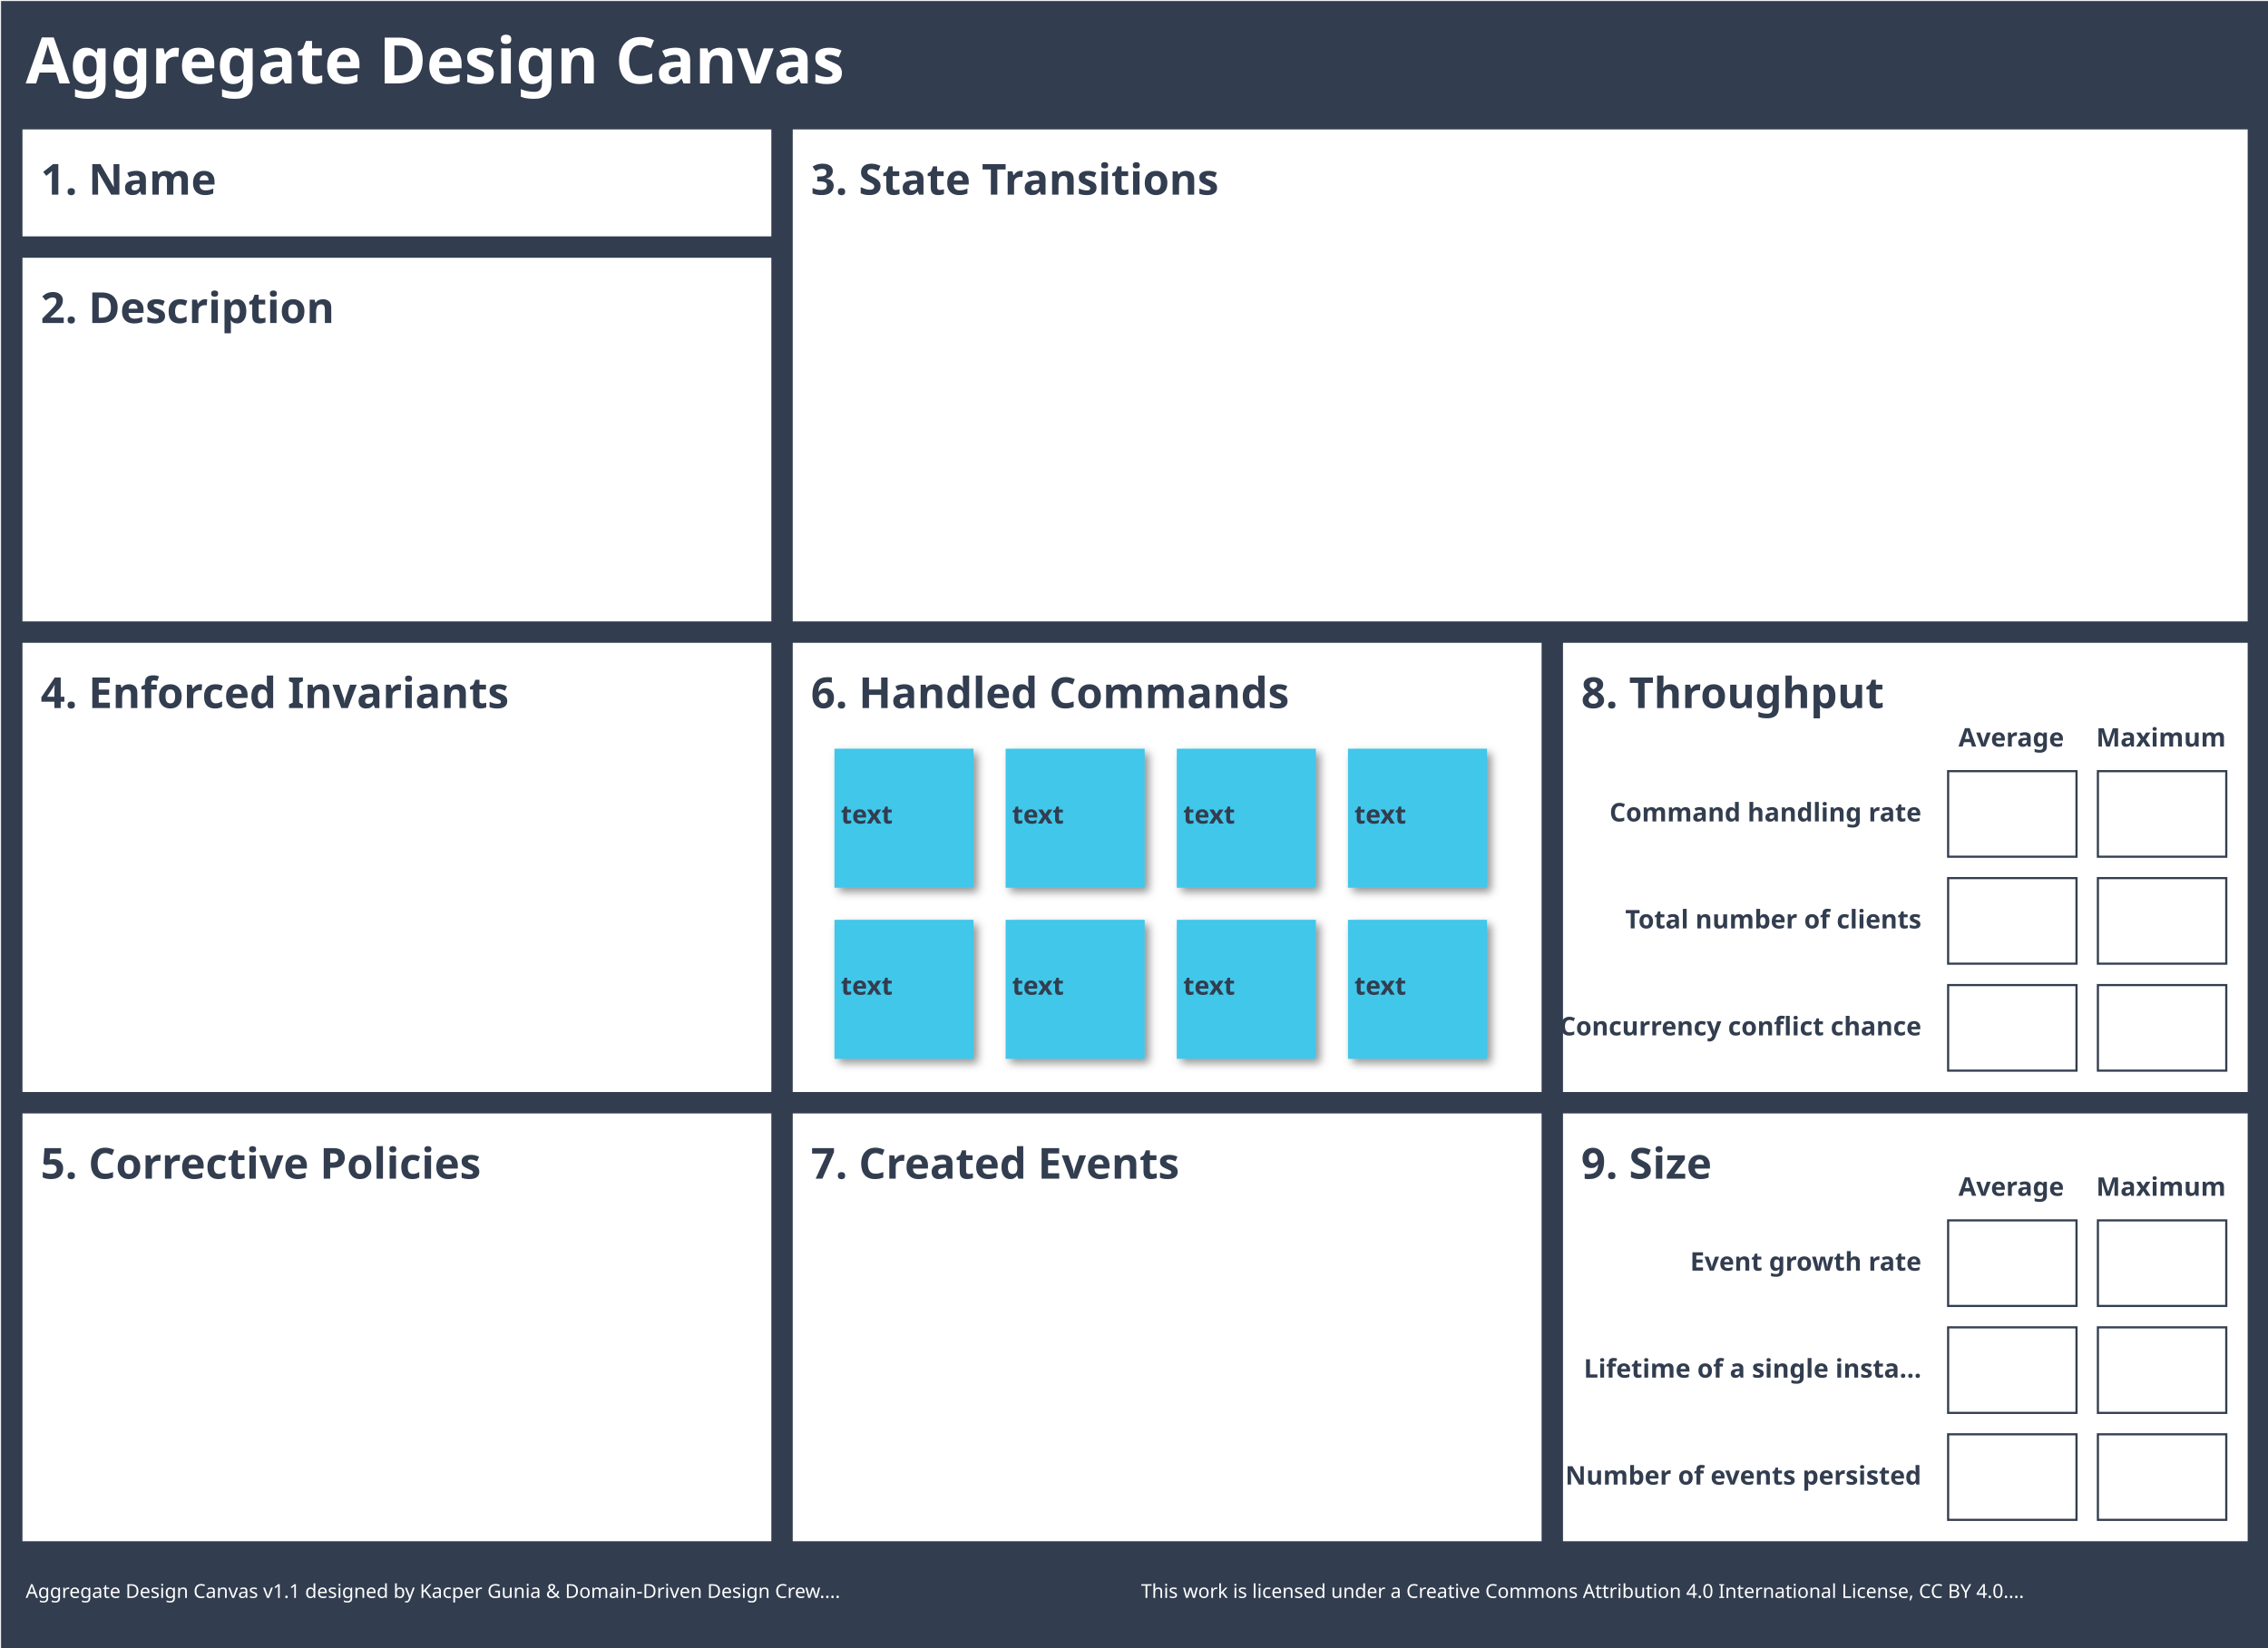
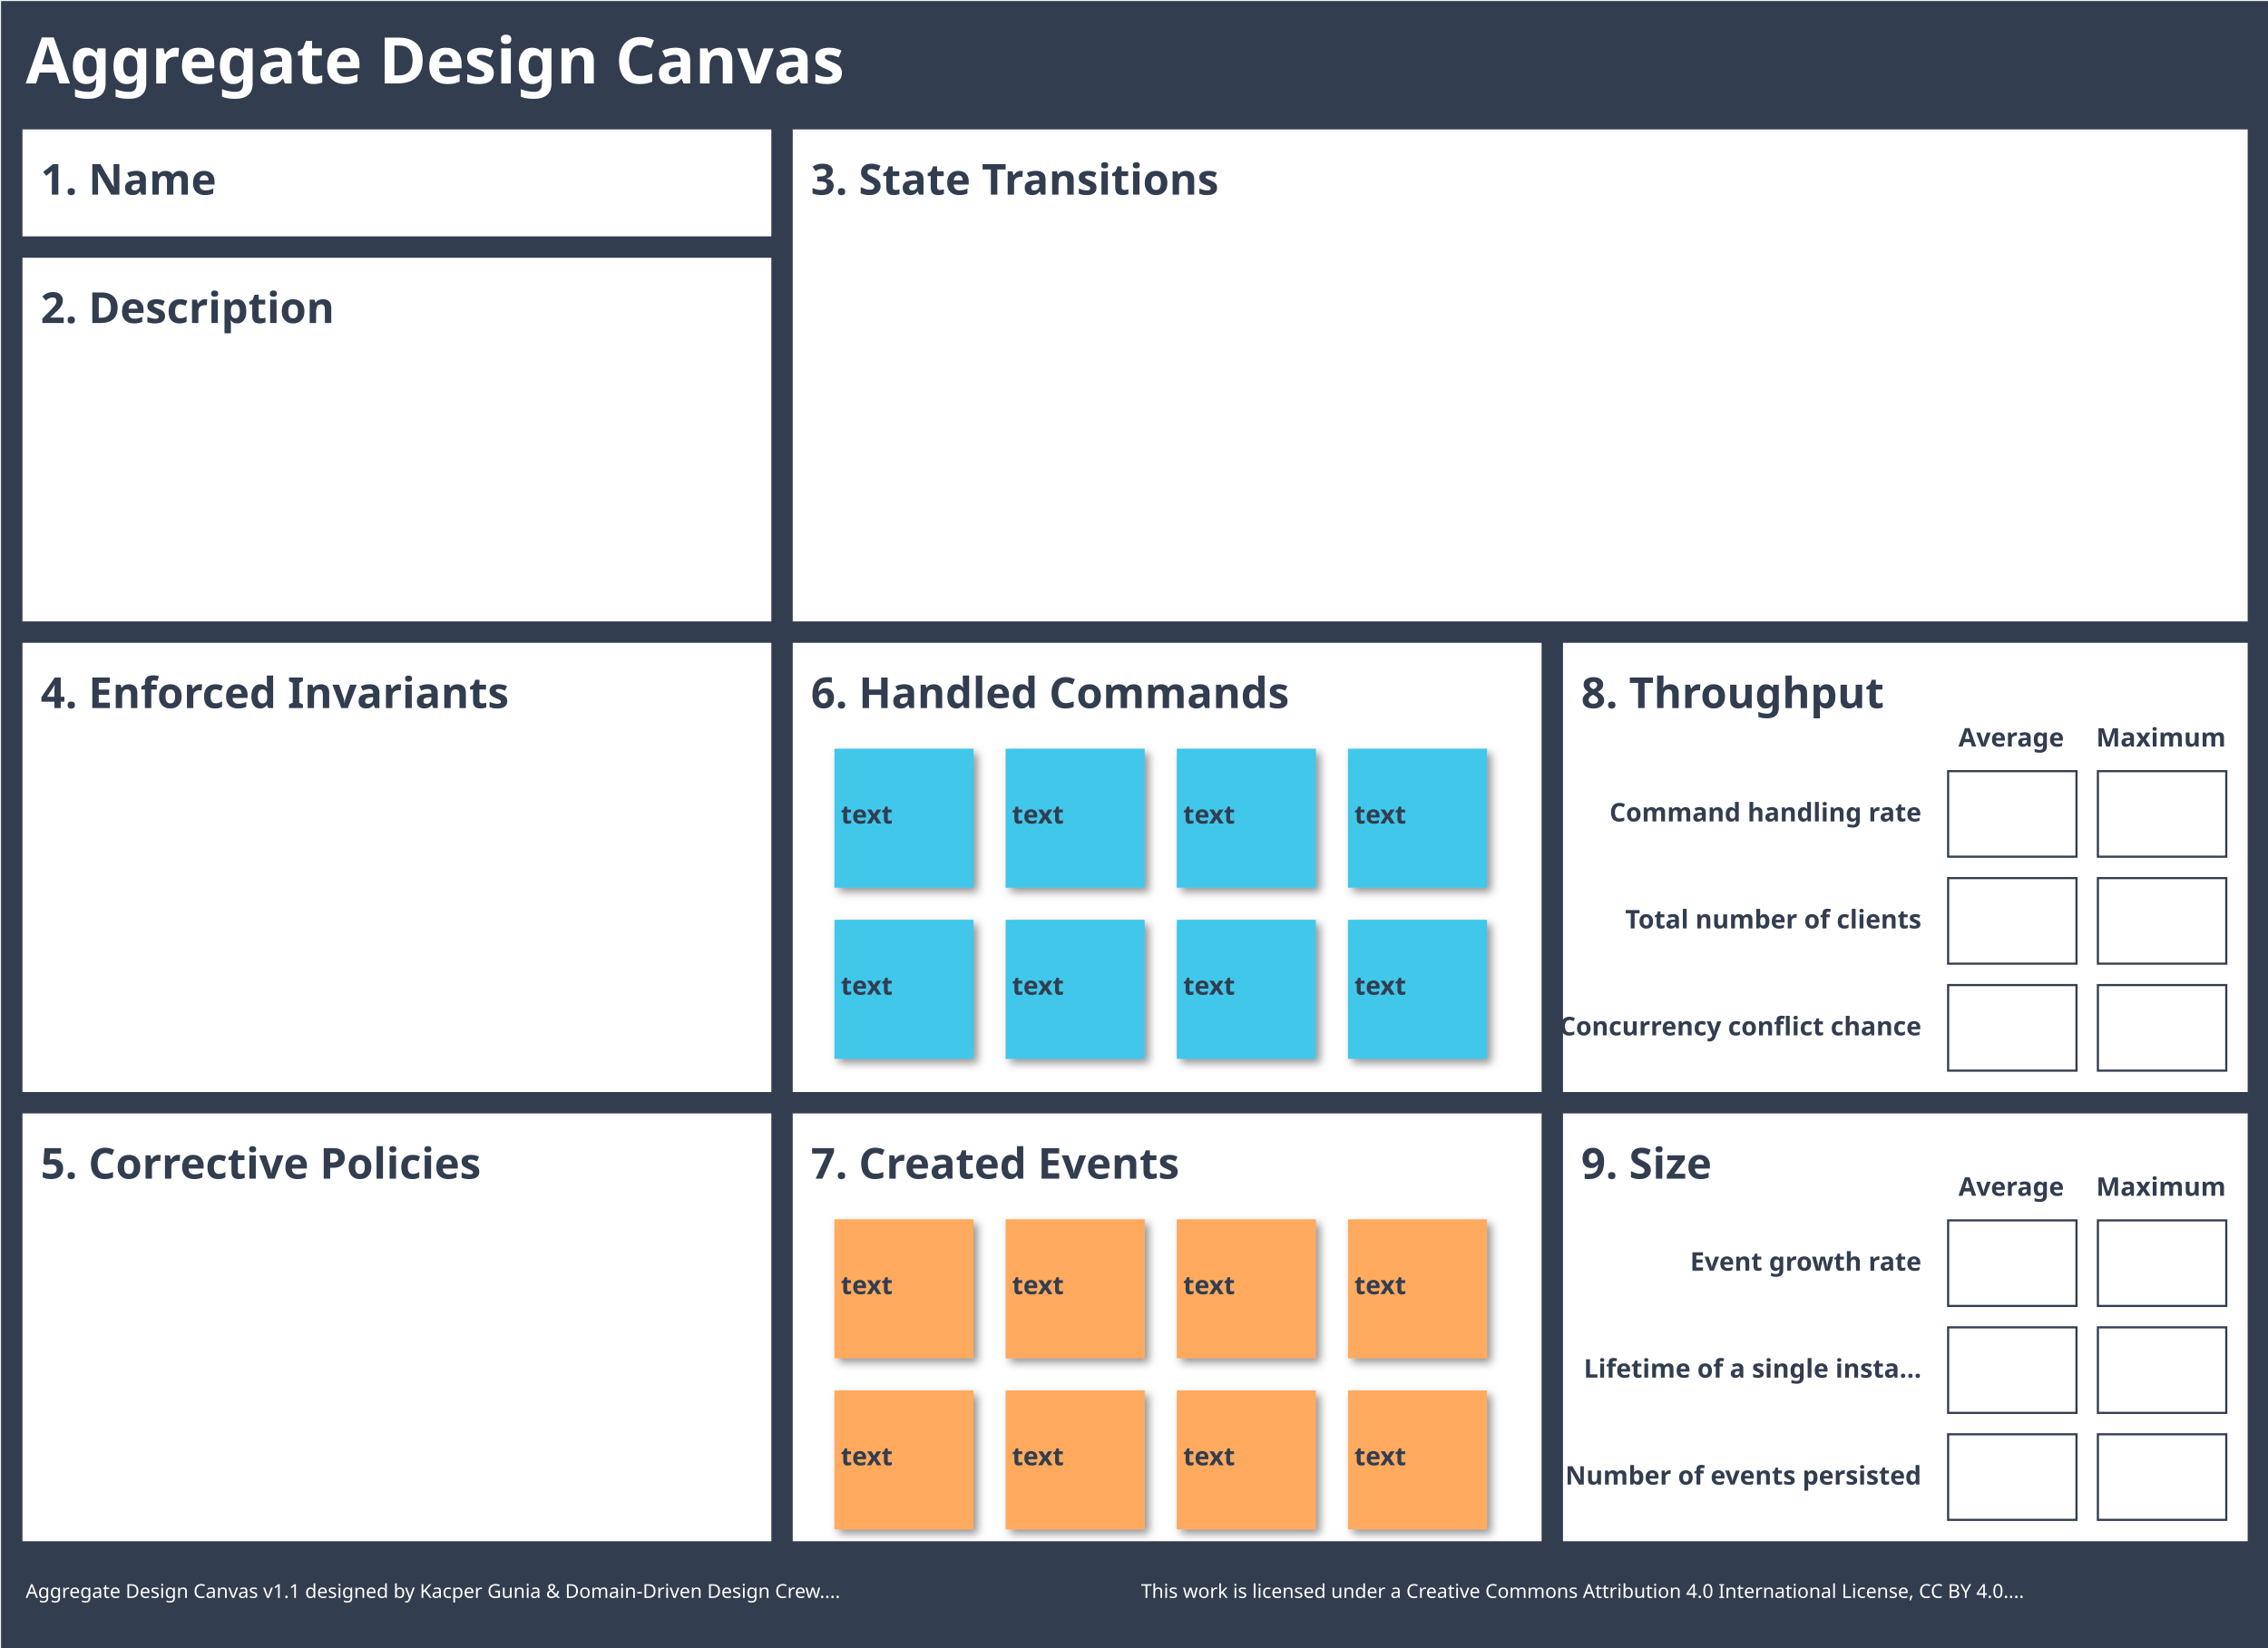
<svg xmlns="http://www.w3.org/2000/svg" version="1.1" width="1060px" height="770px" viewBox="-0.5 -0.5 1060 770">
  <defs>
    <filter id="dropShadow" x="-20%" y="-20%" width="140%" height="140%">
      <feDropShadow dx="2" dy="2" stdDeviation="2" flood-color="#888" flood-opacity="0.9" />
    </filter>
  </defs>
  <g>
    <rect x="0" y="0" width="1060" height="770" fill="#323d4f" stroke="none" pointer-events="all" />
    <rect x="370" y="60" width="680" height="230" fill="rgb(255, 255, 255)" stroke="none" pointer-events="all" />
    <g transform="translate(-0.5 -0.5)">
      <text x="379" y="91" fill="#323D4F" font-family="IBM Plex Sans" font-size="20px" font-weight="bold">3. State
                Transitions
            </text>
    </g>
    <rect x="10" y="60" width="350" height="50" fill="rgb(255, 255, 255)" stroke="none" pointer-events="all" />
    <g transform="translate(-0.5 -0.5)">
      <text id="nameText" x="19" y="91" fill="#323D4F" font-family="IBM Plex Sans" font-size="20px" font-weight="bold">1. Name
            </text>
    </g>
    <rect x="10" y="10" width="1040" height="40" fill="#323d4f" stroke="none" pointer-events="all" />
    <g transform="translate(-0.5 -0.5)">
      <text x="12" y="39" fill="#FFFFFF" font-family="IBM Plex Sans" font-size="30px" font-weight="bold">Aggregate
                Design Canvas
            </text>
    </g>
    <rect x="10" y="726" width="428.57" height="35.65" fill="none" stroke="none" pointer-events="all" />
    <g transform="translate(-0.5 -0.5)">
      <text x="12" y="747" fill="#FFFFFF" font-family="IBM Plex Sans" font-size="9px">Aggregate Design Canvas v1.1
                designed by Kacper Gunia &amp; Domain-Driven Design Crew....
            </text>
    </g>
    <rect x="480" y="726" width="468.43" height="35.65" fill="none" stroke="none" pointer-events="all" />
    <g transform="translate(-0.5 -0.5)">
      <text x="946" y="747" fill="#FFFFFF" font-family="IBM Plex Sans" font-size="9px" text-anchor="end">This work
                is licensed under a Creative Commons Attribution 4.0 International License, CC BY 4.0....
            </text>
    </g>
    <rect x="10" y="300" width="350" height="210" fill="rgb(255, 255, 255)" stroke="none" pointer-events="all" />
    <g transform="translate(-0.5 -0.5)">
      <text x="19" y="331" fill="#323D4F" font-family="IBM Plex Sans" font-size="20px" font-weight="bold">4.
                Enforced Invariants
            </text>
    </g>
    <rect x="10" y="520" width="350" height="200" fill="rgb(255, 255, 255)" stroke="none" pointer-events="all" />
    <g transform="translate(-0.5 -0.5)">
      <text x="19" y="551" fill="#323D4F" font-family="IBM Plex Sans" font-size="20px" font-weight="bold">5.
                Corrective Policies
            </text>
    </g>
    <rect id="handledCommandsRect" x="370" y="300" width="350" height="210" fill="rgb(255, 255, 255)" stroke="none" pointer-events="all" />
    <g id="handledCommandsGroup" transform="translate(-0.5 -0.5)">
      <text id="handledCommandsText" x="379" y="331" fill="#323D4F" font-family="IBM Plex Sans" font-size="20px" font-weight="bold">6.
                Handled Commands
            </text>
      <g id="cardsHc">
        <rect id="rectHc1" x="390" y="350" width="65" height="65" style="fill:#40C7EA;stroke:none;" filter="url(#dropShadow)" />
        <text id="txtHc1" x="393" y="385" font-family="IBM Plex Sans" font-size="12" font-weight="bold" style="fill:#323D4F;">text</text>
        <rect id="rectHc2" x="470" y="350" width="65" height="65" style="fill:#40C7EA;stroke:none;" filter="url(#dropShadow)" />
        <text id="txtHc2" x="473" y="385" font-family="IBM Plex Sans" font-size="12" font-weight="bold" style="fill:#323D4F;">text</text>
        <rect id="rectHc3" x="550" y="350" width="65" height="65" style="fill:#40C7EA;stroke:none;" filter="url(#dropShadow)" />
        <text id="txtHc3" x="553" y="385" font-family="IBM Plex Sans" font-size="12" font-weight="bold" style="fill:#323D4F;">text</text>
        <rect id="rectHc4" x="630" y="350" width="65" height="65" style="fill:#40C7EA;stroke:none;" filter="url(#dropShadow)" />
        <text id="txtHc4" x="633" y="385" font-family="IBM Plex Sans" font-size="12" font-weight="bold" style="fill:#323D4F;">text</text>
        <rect id="rectHc5" x="390" y="430" width="65" height="65" style="fill:#40C7EA;stroke:none;" filter="url(#dropShadow)" />
        <text id="txtHc5" x="393" y="465" font-family="IBM Plex Sans" font-size="12" font-weight="bold" style="fill:#323D4F;">text</text>
        <rect id="rectHc6" x="470" y="430" width="65" height="65" style="fill:#40C7EA;stroke:none;" filter="url(#dropShadow)" />
        <text id="txtHc6" x="473" y="465" font-family="IBM Plex Sans" font-size="12" font-weight="bold" style="fill:#323D4F;">text</text>
        <rect id="rectHc7" x="550" y="430" width="65" height="65" style="fill:#40C7EA;stroke:none;" filter="url(#dropShadow)" />
        <text id="txtHc7" x="553" y="465" font-family="IBM Plex Sans" font-size="12" font-weight="bold" style="fill:#323D4F;">text</text>
        <rect id="rectHc8" x="630" y="430" width="65" height="65" style="fill:#40C7EA;stroke:none;" filter="url(#dropShadow)" />
        <text id="txtHc8" x="633" y="465" font-family="IBM Plex Sans" font-size="12" font-weight="bold" style="fill:#323D4F;">text</text>
      </g>
    </g>
+     <rect id="createdEventsRect" x="370" y="520" width="350" height="200" fill="rgb(255, 255, 255)" stroke="none" pointer-events="all" />
+     <g id="createdEventsGroup" transform="translate(-0.5 -0.5)">
+       <text id="createdEventsText" x="379" y="551" fill="#323D4F" font-family="IBM Plex Sans" font-size="20px" font-weight="bold">7. Created
+                 Events
+             </text>
+       <g id="cardsCe">
+         <rect id="rectCe1" x="390" y="570" width="65" height="65" style="fill:#FFAA5E;stroke:none;" filter="url(#dropShadow)" />
+         <text id="txtCe1" x="393" y="605" font-family="IBM Plex Sans" font-size="12" font-weight="bold" style="fill:#323D4F;">text</text>
+         <rect id="rectCe2" x="470" y="570" width="65" height="65" style="fill:#FFAA5E;stroke:none;" filter="url(#dropShadow)" />
+         <text id="txtCe2" x="473" y="605" font-family="IBM Plex Sans" font-size="12" font-weight="bold" style="fill:#323D4F;">text</text>
+         <rect id="rectCe3" x="550" y="570" width="65" height="65" style="fill:#FFAA5E;stroke:none;" filter="url(#dropShadow)" />
+         <text id="txtCe3" x="553" y="605" font-family="IBM Plex Sans" font-size="12" font-weight="bold" style="fill:#323D4F;">text</text>
+         <rect id="rectCe4" x="630" y="570" width="65" height="65" style="fill:#FFAA5E;stroke:none;" filter="url(#dropShadow)" />
+         <text id="txtCe4" x="633" y="605" font-family="IBM Plex Sans" font-size="12" font-weight="bold" style="fill:#323D4F;">text</text>
+         <rect id="rectCe5" x="390" y="650" width="65" height="65" style="fill:#FFAA5E;stroke:none;" filter="url(#dropShadow)" />
+         <text id="txtCe5" x="393" y="685" font-family="IBM Plex Sans" font-size="12" font-weight="bold" style="fill:#323D4F;">text</text>
+         <rect id="rectCe6" x="470" y="650" width="65" height="65" style="fill:#FFAA5E;stroke:none;" filter="url(#dropShadow)" />
+         <text id="txtCe6" x="473" y="685" font-family="IBM Plex Sans" font-size="12" font-weight="bold" style="fill:#323D4F;">text</text>
+         <rect id="rectCe7" x="550" y="650" width="65" height="65" style="fill:#FFAA5E;stroke:none;" filter="url(#dropShadow)" />
+         <text id="txtCe7" x="553" y="685" font-family="IBM Plex Sans" font-size="12" font-weight="bold" style="fill:#323D4F;">text</text>
+         <rect id="rectCe8" x="630" y="650" width="65" height="65" style="fill:#FFAA5E;stroke:none;" filter="url(#dropShadow)" />
+         <text id="txtCe8" x="633" y="685" font-family="IBM Plex Sans" font-size="12" font-weight="bold" style="fill:#323D4F;">text</text>
+       </g>
+     </g>
    <rect x="730" y="300" width="320" height="210" fill="rgb(255, 255, 255)" stroke="none" pointer-events="all" />
    <g transform="translate(-0.5 -0.5)">
      <text x="739" y="331" fill="#323D4F" font-family="IBM Plex Sans" font-size="20px" font-weight="bold">8.
                Throughput
            </text>
    </g>
    <rect x="910" y="360" width="60" height="40" fill="rgb(255, 255, 255)" stroke="#323d4f" pointer-events="all" />
    <rect x="980" y="360" width="60" height="40" fill="rgb(255, 255, 255)" stroke="#323d4f" pointer-events="all" />
    <rect x="910" y="330" width="60" height="30" fill="none" stroke="none" pointer-events="all" />
    <g transform="translate(-0.5 -0.5)">
      <text x="940" y="349" fill="#323D4F" font-family="IBM Plex Sans" font-size="12px" text-anchor="middle" font-weight="bold">Average
            </text>
    </g>
    <rect x="980" y="330" width="60" height="30" fill="none" stroke="none" pointer-events="all" />
    <g transform="translate(-0.5 -0.5)">
      <text x="1010" y="349" fill="#323D4F" font-family="IBM Plex Sans" font-size="12px" text-anchor="middle" font-weight="bold">Maximum
            </text>
    </g>
    <rect x="740" y="365" width="160" height="30" fill="none" stroke="none" pointer-events="all" />
    <g transform="translate(-0.5 -0.5)">
      <text x="898" y="384" fill="#323D4F" font-family="IBM Plex Sans" font-size="12px" text-anchor="end" font-weight="bold">Command handling rate
            </text>
    </g>
  </g>
  <rect x="740" y="415" width="160" height="30" fill="none" stroke="none" pointer-events="all" />
  <g transform="translate(-0.5 -0.5)">
    <text x="898" y="434" fill="#323D4F" font-family="IBM Plex Sans" font-size="12px" text-anchor="end" font-weight="bold">Total number of clients
        </text>
  </g>
  <rect x="740" y="465" width="160" height="30" fill="none" stroke="none" pointer-events="all" />
  <g transform="translate(-0.5 -0.5)">
    <text x="898" y="484" fill="#323D4F" font-family="IBM Plex Sans" font-size="12px" text-anchor="end" font-weight="bold">Concurrency conflict chance
        </text>
  </g>
  <rect x="730" y="520" width="320" height="200" fill="rgb(255, 255, 255)" stroke="none" pointer-events="all" />
  <g transform="translate(-0.5 -0.5)">
    <text x="739" y="551" fill="#323D4F" font-family="IBM Plex Sans" font-size="20px" font-weight="bold">9. Size
        </text>
  </g>
  <rect x="740" y="575" width="160" height="30" fill="none" stroke="none" pointer-events="all" />
  <g transform="translate(-0.5 -0.5)">
    <text x="898" y="594" fill="#323D4F" font-family="IBM Plex Sans" font-size="12px" text-anchor="end" font-weight="bold">Event growth rate
        </text>
  </g>
  <rect x="740" y="625" width="160" height="30" fill="none" stroke="none" pointer-events="all" />
  <g transform="translate(-0.5 -0.5)">
    <text x="898" y="644" fill="#323D4F" font-family="IBM Plex Sans" font-size="12px" text-anchor="end" font-weight="bold">Lifetime of a single insta...
        </text>
  </g>
  <rect x="740" y="675" width="160" height="30" fill="none" stroke="none" pointer-events="all" />
  <g transform="translate(-0.5 -0.5)">
    <text x="898" y="694" fill="#323D4F" font-family="IBM Plex Sans" font-size="12px" text-anchor="end" font-weight="bold">Number of events persisted
        </text>
  </g>
-   <rect x="370" y="520" width="350" height="200" fill="rgb(255, 255, 255)" stroke="none" pointer-events="all" />
-   <g transform="translate(-0.5 -0.5)">
-     <text x="379" y="551" fill="#323D4F" font-family="IBM Plex Sans" font-size="20px" font-weight="bold">7. Created
-             Events
-         </text>
-   </g>
  <rect id="descriptionRect" x="10" y="120" width="350" height="170" fill="rgb(255, 255, 255)" stroke="none" pointer-events="all" />
  <g transform="translate(-0.5 -0.5)">
    <text x="19" y="151" fill="#323D4F" font-family="IBM Plex Sans" font-size="20px" font-weight="bold">2.
            Description
        </text>
    <text id="descriptionText" x="19" y="151" fill="#323D4F" font-family="IBM Plex Sans" font-size="16px" />
  </g>
  <rect x="980" y="410" width="60" height="40" fill="rgb(255, 255, 255)" stroke="#323d4f" pointer-events="all" />
  <rect x="910" y="410" width="60" height="40" fill="rgb(255, 255, 255)" stroke="#323d4f" pointer-events="all" />
  <rect x="910" y="460" width="60" height="40" fill="rgb(255, 255, 255)" stroke="#323d4f" pointer-events="all" />
  <rect x="980" y="460" width="60" height="40" fill="rgb(255, 255, 255)" stroke="#323d4f" pointer-events="all" />
  <rect x="910" y="540" width="60" height="30" fill="none" stroke="none" pointer-events="all" />
  <g transform="translate(-0.5 -0.5)">
    <text x="940" y="559" fill="#323D4F" font-family="IBM Plex Sans" font-size="12px" text-anchor="middle" font-weight="bold">Average
        </text>
  </g>
  <rect x="980" y="540" width="60" height="30" fill="none" stroke="none" pointer-events="all" />
  <g transform="translate(-0.5 -0.5)">
    <text x="1010" y="559" fill="#323D4F" font-family="IBM Plex Sans" font-size="12px" text-anchor="middle" font-weight="bold">Maximum
        </text>
  </g>
  <rect x="980" y="570" width="60" height="40" fill="rgb(255, 255, 255)" stroke="#323d4f" pointer-events="all" />
  <rect x="910" y="570" width="60" height="40" fill="rgb(255, 255, 255)" stroke="#323d4f" pointer-events="all" />
  <rect x="910" y="620" width="60" height="40" fill="rgb(255, 255, 255)" stroke="#323d4f" pointer-events="all" />
  <rect x="980" y="620" width="60" height="40" fill="rgb(255, 255, 255)" stroke="#323d4f" pointer-events="all" />
  <rect x="980" y="670" width="60" height="40" fill="rgb(255, 255, 255)" stroke="#323d4f" pointer-events="all" />
  <rect x="910" y="670" width="60" height="40" fill="rgb(255, 255, 255)" stroke="#323d4f" pointer-events="all" />
</svg>
